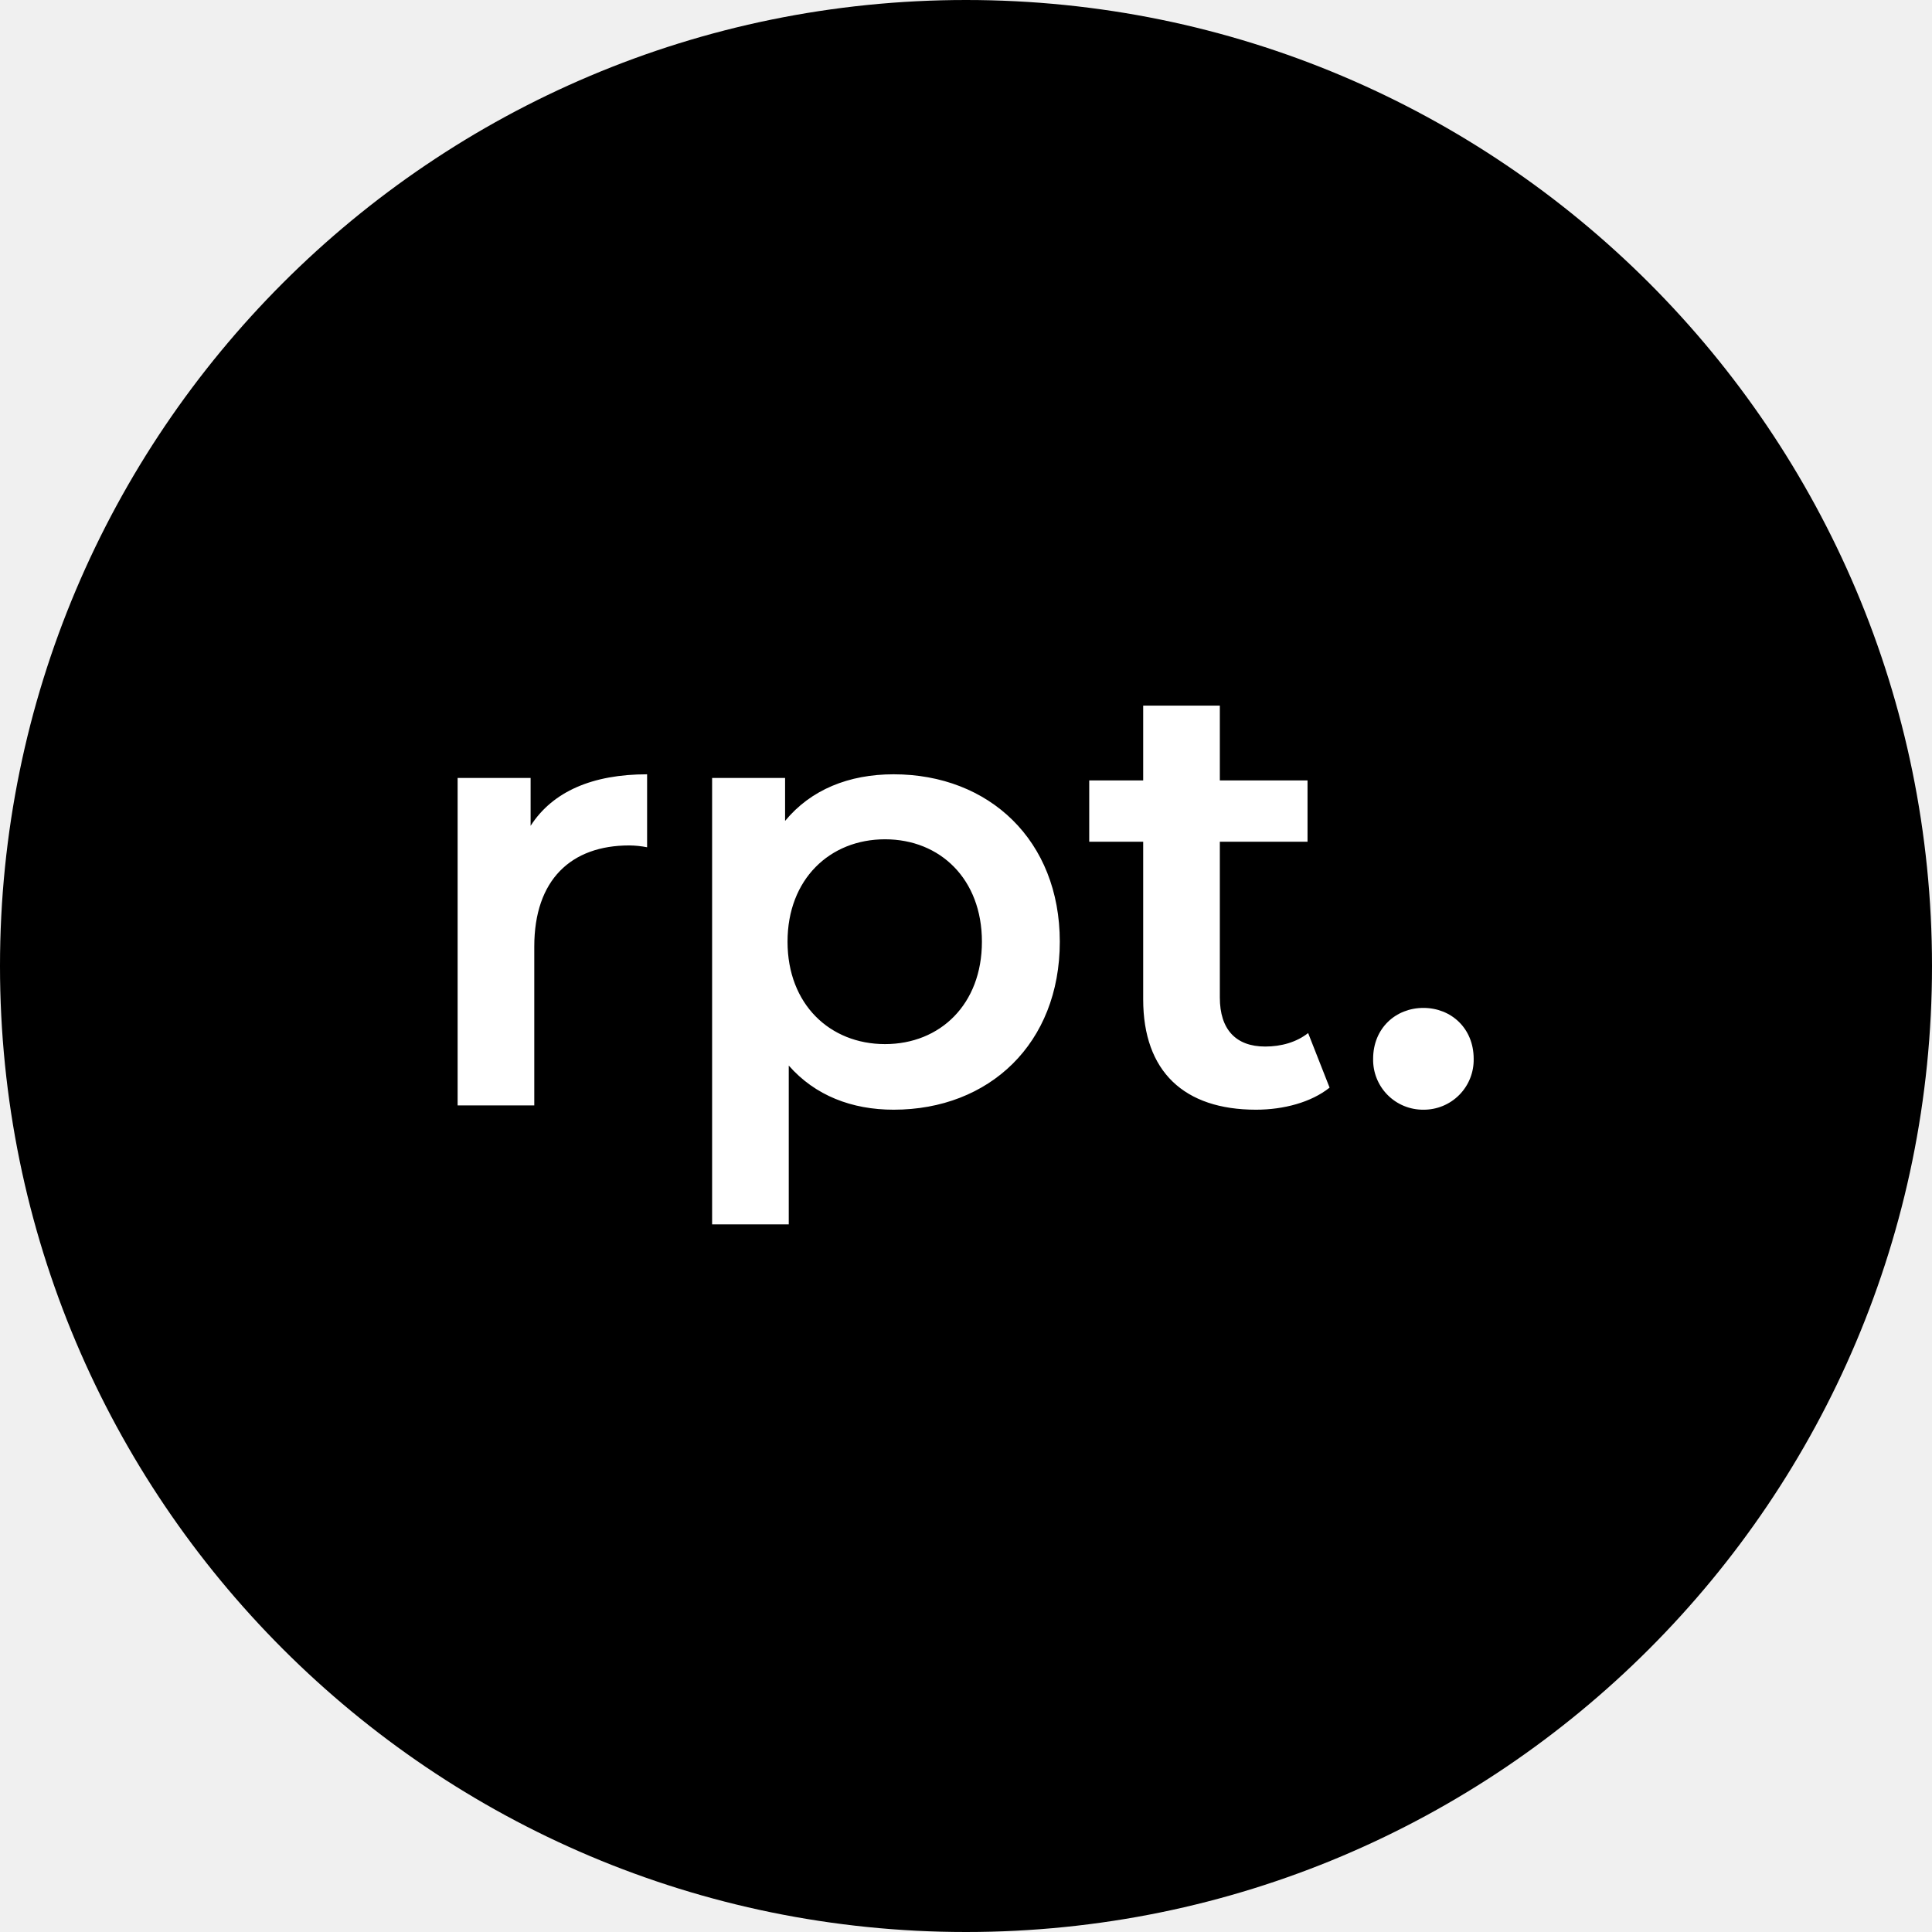
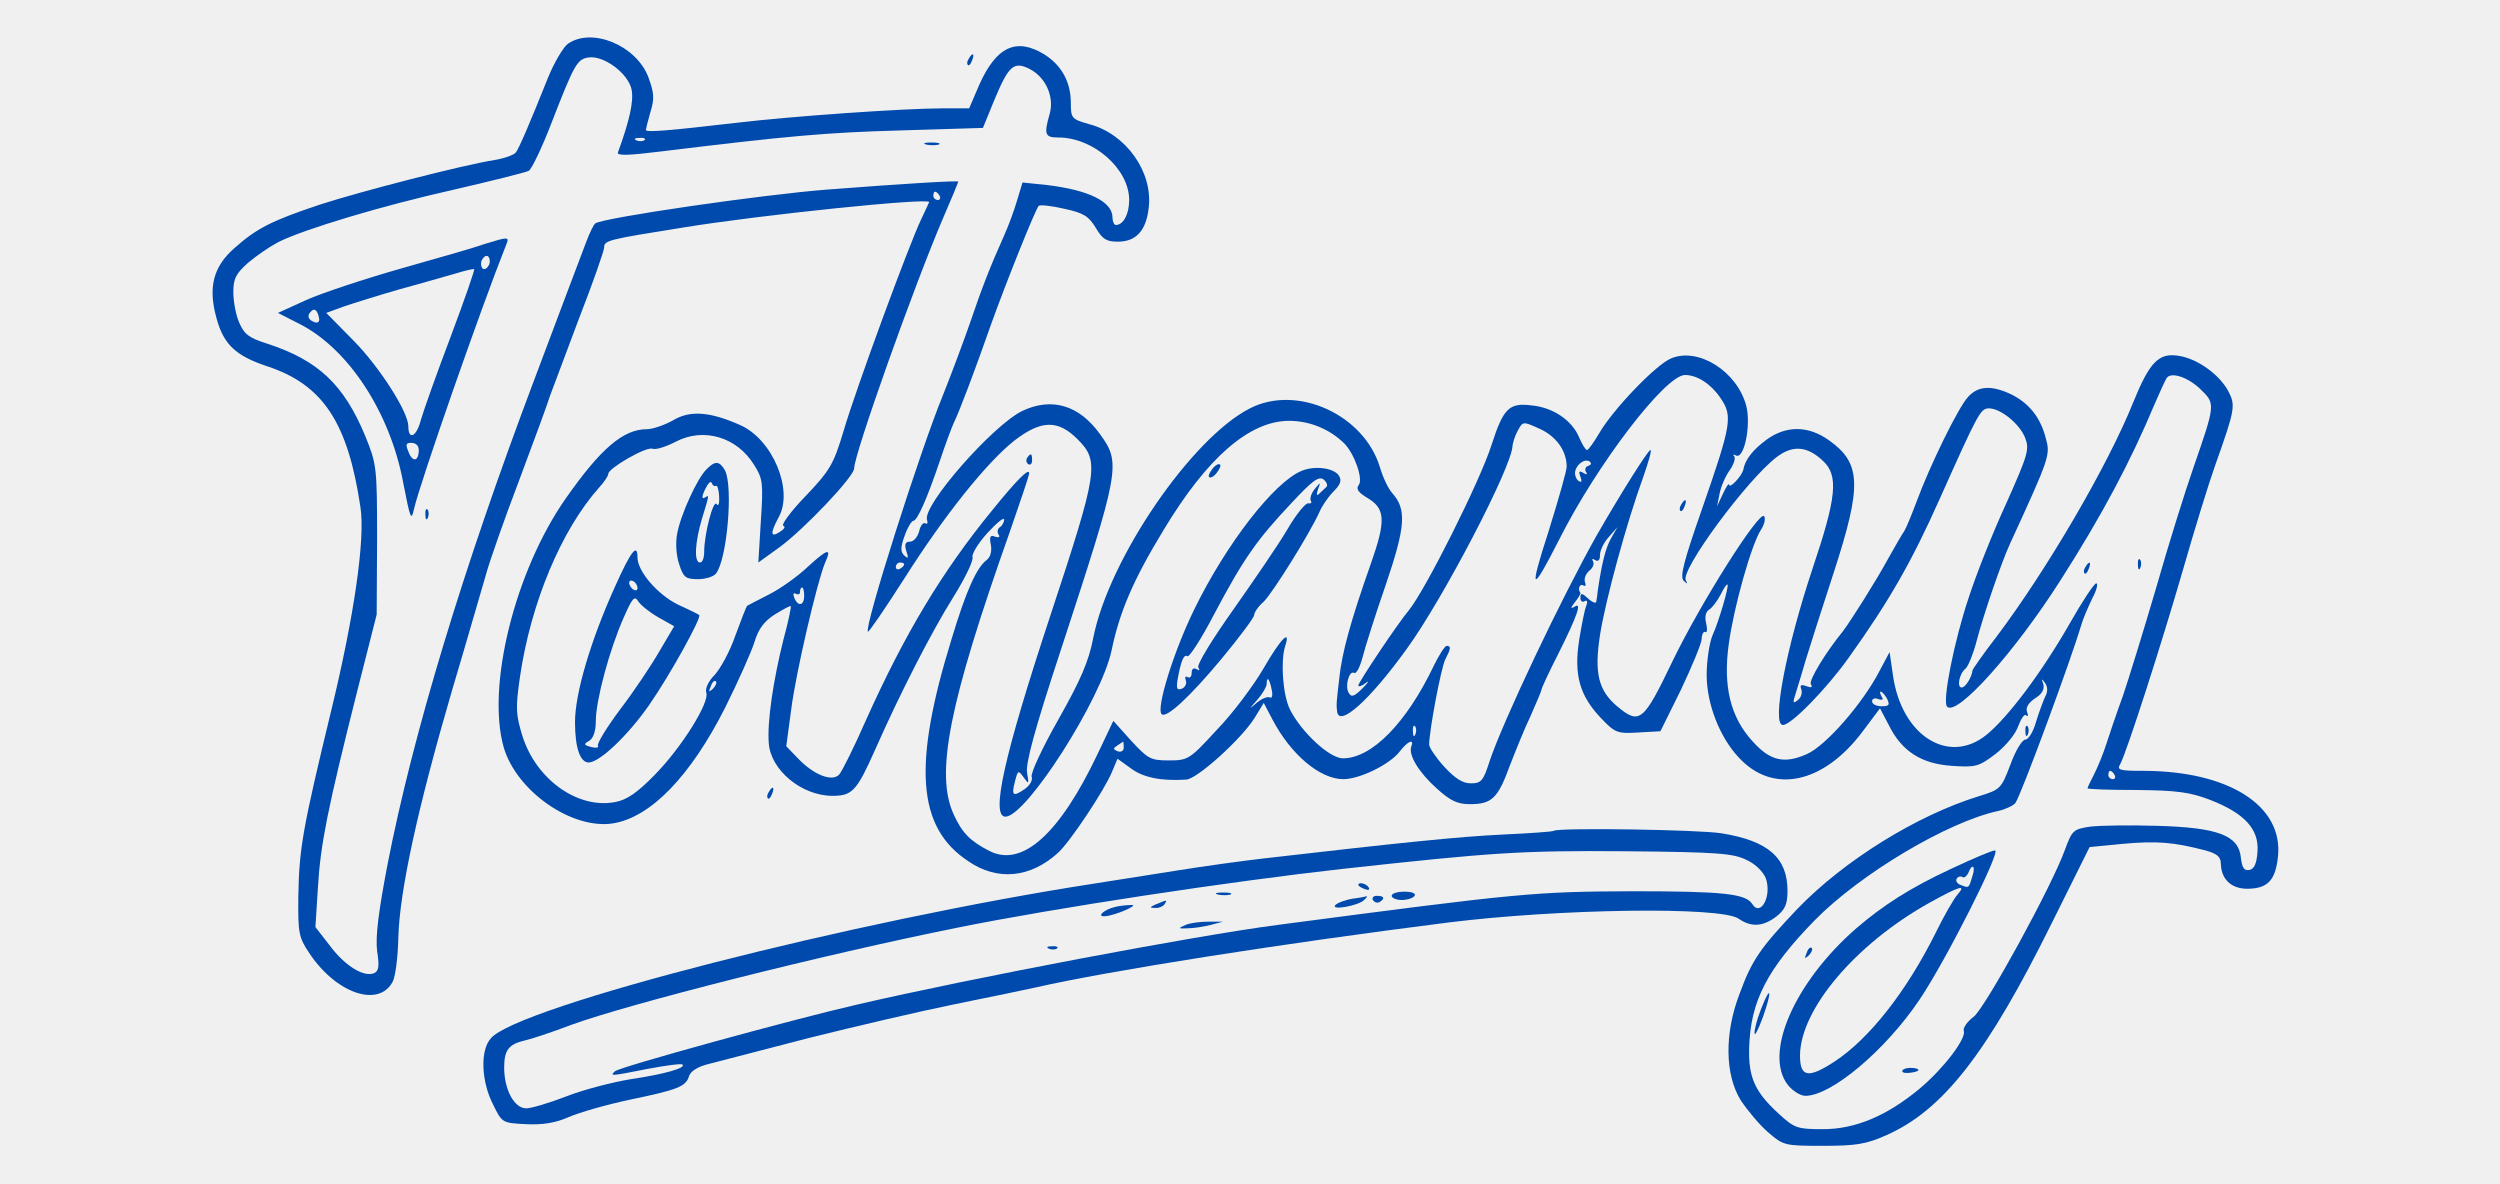
- <svg xmlns="http://www.w3.org/2000/svg" width="857" height="857" viewBox="0 0 857 857">
-   <g id="Group_33" data-name="Group 33" transform="translate(-5288 -2253)">
-     <circle id="Ellipse_11" data-name="Ellipse 11" cx="428.5" cy="428.5" r="428.5" transform="translate(5288 2253)" />
-     <path id="Path_22" data-name="Path 22" d="M54.672-124.032v-21.216H22.3V0h34V-70.448c0-29.648,16.32-44.88,42.16-44.88a43.163,43.163,0,0,1,7.888.816V-146.88C82.144-146.88,64.464-139.264,54.672-124.032ZM215.7-146.88c-19.856,0-36.72,6.8-48.144,20.672v-19.04H135.184V52.768h34V-17.68C180.88-4.352,197.2,1.9,215.7,1.9c42.432,0,73.712-29.376,73.712-74.528C289.408-117.5,258.128-146.88,215.7-146.88ZM211.888-27.2c-24.48,0-43.248-17.68-43.248-45.424s18.768-45.424,43.248-45.424,42.976,17.68,42.976,45.424S236.368-27.2,211.888-27.2Zm187.68-4.9c-5.168,4.08-11.968,5.984-19.04,5.984-13.056,0-20.128-7.616-20.128-21.76V-116.96h38.9v-27.2H360.4v-33.184h-34v33.184H302.464v27.2H326.4v69.9c0,32.1,18.224,48.96,50.048,48.96,12.24,0,24.48-3.264,32.64-9.792ZM450.7,1.9a22.122,22.122,0,0,0,22.3-22.576c0-13.6-10.064-22.576-22.3-22.576s-22.3,8.976-22.3,22.576A22.122,22.122,0,0,0,450.7,1.9Z" transform="translate(5468.696 2743.344)" fill="#fff" />
+ <svg xmlns="http://www.w3.org/2000/svg" version="1.0" width="600pt" height="284pt" viewBox="0 0 600 284" preserveAspectRatio="xMidYMid meet">
+   <g transform="translate(0,284) scale(0.1,-0.1)" fill="#004aad" stroke="none">
+     <path d="M1363 2735 c-11 -8 -33 -45 -48 -82 -46 -115 -69 -168 -77 -179 -5 -6 -27 -14 -51 -18 -76 -12 -324 -76 -419 -107 -117 -39 -152 -57 -206 -105 -51 -45 -63 -95 -42 -169 17 -62 46 -89 121 -114 134 -44 194 -135 224 -338 12 -75 -15 -262 -70 -488 -69 -285 -77 -331 -79 -446 -1 -88 1 -99 26 -136 64 -97 166 -132 200 -70 7 12 13 60 14 107 3 111 46 309 128 590 37 124 73 250 82 280 8 30 44 133 81 230 36 96 69 186 73 200 5 14 36 96 69 184 34 87 61 165 61 172 0 17 8 19 190 48 183 30 590 72 590 61 0 -1 -9 -19 -19 -41 -29 -60 -157 -408 -186 -507 -24 -80 -32 -95 -91 -157 -36 -37 -60 -70 -54 -72 6 -2 2 -8 -9 -15 -22 -14 -23 -3 -2 36 36 65 -15 187 -93 221 -72 32 -120 36 -161 11 -20 -11 -48 -21 -62 -21 -57 0 -111 -46 -195 -166 -122 -174 -191 -451 -149 -598 31 -105 164 -198 263 -182 90 15 185 113 268 277 32 64 64 136 71 159 9 30 23 49 48 65 20 12 37 22 39 20 1 -1 -6 -38 -18 -81 -24 -96 -39 -196 -35 -247 4 -65 79 -127 153 -127 47 0 58 11 102 110 61 138 136 284 188 367 28 45 49 88 46 96 -2 7 13 33 36 58 22 24 40 39 40 32 0 -6 -5 -15 -10 -18 -6 -4 -7 -11 -4 -17 5 -7 2 -9 -8 -6 -11 5 -14 0 -10 -19 3 -16 -1 -30 -10 -37 -24 -18 -49 -73 -84 -189 -94 -304 -83 -453 40 -534 70 -48 149 -40 215 20 29 26 112 151 130 195 l13 31 32 -23 c29 -22 73 -31 133 -27 26 1 133 98 164 148 l22 36 21 -40 c44 -84 114 -143 170 -143 39 0 111 35 135 66 20 26 36 32 28 12 -7 -20 18 -62 62 -101 32 -29 49 -37 79 -37 52 0 67 14 95 91 14 36 36 91 51 122 14 32 26 60 26 63 0 3 17 40 39 83 48 96 58 127 40 115 -10 -6 -10 -3 1 11 8 10 14 20 13 22 -7 9 -2 23 7 18 5 -3 7 0 4 8 -3 8 2 20 10 27 9 7 13 17 9 23 -3 6 -1 7 5 3 8 -5 12 0 12 12 0 11 9 30 21 43 l21 24 -15 -26 c-13 -23 -22 -57 -32 -124 -1 -11 -3 -24 -4 -29 0 -5 -9 -2 -19 7 -15 14 -19 15 -19 2 0 -8 5 -11 10 -8 6 4 8 -1 4 -11 -4 -9 -11 -46 -17 -82 -13 -83 1 -133 51 -186 35 -37 40 -39 90 -36 l54 3 49 99 c26 55 49 110 50 122 0 12 5 20 9 17 4 -2 5 7 2 20 -4 16 -2 28 7 34 7 4 19 20 27 35 8 16 15 27 17 25 4 -4 -21 -89 -36 -122 -7 -16 -14 -59 -14 -95 0 -69 31 -149 77 -198 82 -89 203 -63 297 62 l42 56 21 -40 c31 -63 78 -93 151 -98 58 -4 65 -2 106 29 25 20 48 48 54 67 7 18 15 30 19 25 5 -4 5 0 2 8 -4 10 3 22 19 33 17 10 23 22 20 34 -5 14 -4 14 4 3 7 -10 7 -21 0 -34 -5 -11 -15 -38 -22 -61 -6 -22 -18 -41 -25 -41 -8 0 -24 -27 -36 -60 -22 -58 -24 -60 -76 -76 -149 -46 -323 -154 -435 -270 -89 -94 -109 -122 -139 -204 -37 -96 -35 -195 3 -256 16 -24 45 -59 66 -77 36 -31 39 -32 131 -32 79 0 104 4 151 25 137 60 243 196 399 511 l90 181 82 8 c80 7 119 4 196 -16 28 -8 37 -15 37 -32 1 -38 26 -61 66 -60 47 1 65 21 71 76 14 123 -118 207 -324 207 -58 0 -63 2 -54 17 16 31 97 282 150 465 28 98 63 211 77 250 49 138 50 145 31 181 -22 39 -73 76 -118 83 -48 8 -70 -15 -109 -111 -61 -152 -207 -402 -329 -564 -31 -40 -56 -76 -57 -80 -2 -17 -17 -41 -26 -41 -12 0 -6 33 9 45 7 6 19 36 27 67 16 61 58 185 80 233 96 209 97 213 86 253 -13 51 -41 85 -84 106 -47 22 -79 20 -103 -7 -23 -25 -91 -163 -124 -253 -12 -32 -25 -63 -29 -69 -4 -5 -21 -35 -38 -65 -28 -52 -92 -153 -109 -175 -43 -53 -82 -118 -77 -127 5 -8 1 -9 -10 -5 -13 5 -17 3 -13 -7 3 -8 0 -20 -8 -26 -12 -10 -13 -7 -5 17 5 15 16 53 25 83 9 30 39 123 66 206 68 209 66 262 -11 317 -50 36 -103 36 -150 2 -34 -25 -52 -49 -56 -72 -3 -15 -34 -48 -34 -36 -1 4 -7 -5 -15 -22 l-14 -30 6 30 c3 17 14 42 24 56 10 14 15 30 11 34 -4 5 -2 5 4 2 20 -11 37 73 25 119 -22 83 -115 141 -180 114 -37 -15 -141 -124 -173 -180 -13 -22 -26 -40 -29 -40 -4 0 -12 14 -19 30 -17 41 -62 72 -114 77 -54 7 -68 -7 -96 -94 -28 -88 -159 -349 -199 -398 -27 -32 -121 -173 -121 -180 0 -4 8 -2 18 6 9 7 6 1 -8 -13 -20 -20 -27 -22 -33 -11 -10 16 1 55 13 48 5 -3 14 14 20 37 6 24 31 103 56 175 48 141 50 181 15 220 -9 10 -22 37 -29 61 -38 127 -199 200 -312 142 -140 -71 -338 -360 -376 -550 -11 -58 -31 -103 -84 -197 -38 -67 -67 -129 -64 -137 3 -8 -4 -21 -17 -30 -28 -19 -32 -16 -23 19 7 27 8 27 21 9 12 -17 13 -16 8 11 -4 22 18 104 81 295 142 434 145 448 94 518 -50 70 -116 89 -186 56 -71 -34 -242 -229 -229 -262 2 -7 1 -11 -4 -8 -5 3 -12 -5 -15 -19 -4 -14 -13 -25 -22 -25 -11 0 -14 -6 -9 -22 6 -18 5 -20 -5 -11 -9 9 -9 19 1 47 7 20 17 36 21 36 9 0 32 50 64 145 13 39 28 79 33 90 14 28 54 135 89 235 35 98 107 278 115 286 3 3 31 0 61 -7 47 -10 59 -18 76 -46 16 -27 25 -33 53 -33 44 0 68 27 74 82 10 86 -55 177 -143 200 -42 12 -44 14 -44 51 0 50 -22 90 -63 116 -68 42 -116 19 -157 -73 l-24 -56 -62 0 c-94 0 -365 -19 -499 -35 -163 -19 -215 -23 -215 -17 0 2 5 22 11 43 10 32 9 46 -5 84 -29 76 -135 120 -193 80z m153 -111 c5 -28 -5 -73 -33 -150 -3 -8 26 -7 99 2 311 38 401 46 580 51 l197 6 27 66 c35 84 47 95 86 75 38 -20 59 -67 47 -108 -14 -49 -11 -56 21 -56 84 0 170 -75 170 -150 0 -34 -14 -60 -32 -60 -4 0 -8 8 -8 18 0 38 -57 66 -158 78 l-58 6 -13 -43 c-7 -24 -21 -62 -31 -84 -33 -74 -51 -119 -82 -210 -17 -49 -46 -126 -64 -171 -56 -136 -191 -561 -181 -570 2 -2 41 55 87 127 97 153 198 279 265 332 64 49 104 50 151 3 53 -53 50 -75 -66 -426 -110 -333 -143 -480 -107 -480 50 0 231 283 255 400 19 91 51 167 124 287 105 175 207 263 302 263 49 0 98 -20 133 -55 24 -25 45 -85 34 -99 -7 -9 -2 -17 19 -30 45 -26 47 -54 10 -159 -48 -136 -70 -215 -76 -277 -7 -61 -7 -60 -5 -77 4 -40 77 25 166 148 87 119 254 439 255 489 1 8 6 25 13 37 12 22 12 22 52 4 40 -18 65 -53 65 -91 0 -10 -20 -80 -44 -157 -47 -145 -41 -150 26 -18 91 181 255 395 302 395 29 0 62 -21 85 -55 30 -44 27 -62 -45 -269 -43 -123 -53 -161 -43 -170 9 -8 10 -8 5 1 -14 24 147 242 218 296 38 29 73 27 111 -9 38 -35 33 -87 -25 -259 -63 -189 -99 -375 -71 -375 20 0 105 87 159 163 97 136 150 229 217 379 93 208 98 217 118 218 28 0 73 -36 87 -70 11 -28 8 -39 -44 -156 -32 -69 -73 -172 -91 -228 -35 -104 -64 -250 -52 -262 24 -24 163 132 272 303 101 158 169 287 226 423 13 30 26 59 30 64 12 14 54 -1 83 -31 33 -32 32 -36 -19 -183 -20 -57 -61 -188 -90 -290 -30 -102 -66 -219 -80 -260 -15 -41 -33 -94 -40 -116 -7 -23 -21 -56 -29 -72 -9 -17 -16 -32 -16 -34 0 -2 53 -4 118 -4 96 -1 128 -5 177 -24 82 -32 117 -70 113 -124 -2 -29 -8 -42 -20 -44 -12 -2 -17 5 -20 30 -5 53 -55 72 -201 76 -65 2 -137 1 -161 -2 -40 -6 -43 -9 -60 -55 -31 -87 -191 -379 -219 -401 -16 -12 -26 -27 -24 -34 7 -18 -49 -91 -105 -138 -79 -66 -155 -98 -233 -98 -61 0 -68 2 -106 37 -57 52 -73 87 -71 158 3 112 43 189 157 306 110 112 320 237 442 263 17 4 36 13 40 19 13 17 134 345 158 427 4 14 16 42 26 63 11 20 15 37 10 37 -5 0 -34 -44 -64 -97 -67 -117 -148 -225 -200 -267 -91 -73 -204 -1 -224 144 l-8 55 -24 -45 c-40 -78 -130 -181 -175 -200 -54 -24 -88 -16 -130 31 -53 58 -71 132 -57 233 12 89 54 238 77 274 8 12 12 27 8 33 -10 17 -152 -207 -220 -348 -70 -146 -79 -153 -133 -108 -45 38 -55 80 -41 171 13 83 64 270 103 377 13 37 22 67 18 67 -6 -1 -68 -99 -129 -205 -84 -149 -225 -446 -257 -542 -15 -47 -20 -53 -45 -53 -20 0 -38 12 -64 40 -20 22 -36 46 -36 53 0 33 29 187 39 205 13 25 14 32 3 32 -4 0 -18 -21 -31 -48 -66 -138 -149 -222 -218 -222 -32 0 -99 62 -127 117 -17 34 -23 114 -12 151 15 45 -10 20 -52 -53 -24 -41 -74 -108 -112 -147 -65 -71 -69 -73 -115 -73 -44 0 -50 4 -90 47 l-43 48 -37 -78 c-92 -194 -182 -275 -261 -234 -45 23 -65 43 -85 87 -45 98 -12 265 135 680 25 72 46 134 46 139 0 14 -29 -15 -89 -89 -121 -148 -210 -297 -303 -504 -28 -64 -57 -122 -64 -130 -17 -18 -61 -1 -99 39 l-28 29 12 89 c11 87 62 305 81 351 17 37 7 35 -41 -9 -24 -23 -66 -53 -94 -67 -27 -14 -51 -26 -52 -27 -2 -2 -14 -33 -28 -71 -13 -38 -36 -80 -50 -95 -15 -15 -23 -33 -20 -42 9 -23 -59 -132 -124 -198 -42 -43 -67 -60 -95 -65 -89 -17 -189 54 -222 158 -16 52 -17 67 -6 143 26 177 99 352 190 454 12 13 22 28 22 33 0 13 91 66 106 60 8 -3 33 5 56 17 67 35 147 11 188 -56 21 -33 22 -44 16 -135 l-6 -99 50 36 c58 42 180 170 180 190 0 34 144 439 214 602 20 46 36 85 36 86 0 3 -121 -4 -315 -19 -155 -12 -534 -67 -556 -81 -4 -2 -14 -23 -23 -47 -9 -23 -66 -175 -127 -337 -168 -446 -288 -842 -349 -1155 -22 -115 -29 -173 -25 -207 6 -38 4 -49 -8 -54 -25 -9 -69 18 -105 66 l-35 45 6 95 c6 103 23 188 94 470 l47 185 1 180 c0 176 -1 181 -29 250 -51 122 -112 180 -234 220 -45 14 -56 23 -68 51 -8 18 -14 51 -14 73 0 32 6 44 35 70 20 17 52 39 73 50 62 31 248 87 422 126 91 21 171 41 179 45 7 4 32 56 55 116 54 139 61 152 88 156 37 6 97 -39 104 -78z m31 -120 c-3 -3 -12 -4 -19 -1 -8 3 -5 6 6 6 11 1 17 -2 13 -5z m708 -134 c3 -5 1 -10 -4 -10 -6 0 -11 5 -11 10 0 6 2 10 4 10 3 0 8 -4 11 -10z m1557 -648 c-7 -2 -9 -9 -6 -14 5 -7 2 -8 -6 -3 -10 6 -12 4 -7 -9 4 -10 3 -15 -3 -11 -6 3 -10 12 -10 19 0 18 21 36 34 29 6 -4 6 -8 -2 -11z m-1642 -236 c0 -3 -4 -8 -10 -11 -5 -3 -10 -1 -10 4 0 6 5 11 10 11 6 0 10 -2 10 -4z m-240 -76 c0 -24 -15 -27 -24 -4 -3 8 -2 12 4 9 6 -3 10 -1 10 4 0 6 2 11 5 11 3 0 5 -9 5 -20z m-219 -223 c-10 -9 -11 -8 -5 6 3 10 9 15 12 12 3 -3 0 -11 -7 -18z m1341 -2 c3 -13 1 -22 -4 -19 -5 3 -19 -2 -31 -12 -21 -18 -21 -18 1 7 12 14 22 31 22 37 0 21 7 13 12 -13z m1477 -22 c7 -15 5 -18 -13 -18 -13 0 -23 5 -23 12 0 6 7 9 15 5 10 -3 13 -1 8 6 -4 7 -5 12 -2 12 3 0 10 -8 15 -17z m-1132 -85 c-3 -8 -6 -5 -6 6 -1 11 2 17 5 13 3 -3 4 -12 1 -19z m-700 -32 c0 -8 -6 -12 -15 -9 -11 5 -11 7 0 14 7 5 13 9 14 9 0 0 1 -6 1 -14z m2378 -66 c3 -5 1 -10 -4 -10 -6 0 -11 5 -11 10 0 6 2 10 4 10 3 0 8 -4 11 -10z" />
+     <path d="M2223 2493 c9 -2 23 -2 30 0 6 3 -1 5 -18 5 -16 0 -22 -2 -12 -5z" />
+     <path d="M1165 2255 c-22 -8 -112 -34 -201 -59 -88 -25 -191 -59 -229 -76 l-68 -31 53 -27 c117 -60 217 -213 248 -382 17 -87 19 -92 26 -60 15 64 159 477 221 633 8 19 5 19 -50 2z m9 -50 c-4 -8 -10 -13 -15 -10 -4 3 -6 12 -3 20 4 8 10 13 15 10 4 -3 6 -12 3 -20z m-92 -172 c-33 -87 -65 -177 -72 -201 -10 -40 -30 -50 -30 -15 0 34 -69 142 -131 205 l-66 67 41 15 c23 8 84 27 136 42 52 14 113 32 135 38 22 7 41 11 43 10 2 -1 -23 -73 -56 -161z m-316 42 c1 -8 -4 -11 -12 -8 -15 6 -18 16 -7 26 8 9 16 1 19 -18z m239 -319 c-2 -26 -17 -24 -26 3 -6 15 -4 19 10 18 11 -1 17 -8 16 -21z" />
+     <path d="M2465 1741 c-3 -5 -2 -12 3 -15 5 -3 9 1 9 9 0 17 -3 19 -12 6z" />
+     <path d="M1695 1713 c-22 -22 -62 -109 -70 -155 -4 -21 -2 -52 5 -72 10 -32 16 -36 45 -36 18 0 37 6 43 13 27 33 42 209 22 248 -13 23 -24 24 -45 2z m23 -39 c4 2 7 -9 8 -26 1 -17 -2 -24 -6 -18 -8 13 -30 -72 -30 -115 0 -14 -4 -25 -10 -25 -15 0 -12 49 5 106 18 59 18 57 5 49 -6 -3 -5 6 2 20 7 15 14 22 16 16 2 -6 7 -9 10 -7z" />
+     <path d="M2910 1715 c-7 -9 -11 -18 -8 -20 3 -3 11 1 18 10 7 9 11 18 8 20 -3 3 -11 -1 -18 -10z" />
+     <path d="M3124 1710 c-66 -27 -181 -175 -258 -333 -49 -100 -92 -238 -78 -251 11 -11 68 42 143 132 44 53 79 100 79 106 0 6 10 21 23 32 22 22 112 166 134 216 6 14 21 36 34 49 16 16 20 26 12 38 -12 18 -58 24 -89 11z m59 -39 c-4 -4 -12 -11 -17 -16 -6 -6 -7 -2 -3 10 7 19 7 19 -8 1 -8 -10 -12 -23 -9 -28 3 -5 0 -7 -6 -6 -6 2 -29 -26 -50 -62 -21 -36 -80 -122 -130 -193 -51 -72 -88 -132 -84 -139 4 -7 3 -8 -4 -4 -7 4 -12 1 -12 -9 0 -9 -4 -13 -10 -10 -5 3 -7 0 -4 -8 3 -8 -2 -17 -10 -20 -11 -4 -13 0 -10 21 8 45 15 63 24 57 4 -3 34 43 64 101 71 134 103 179 184 265 52 56 67 67 79 58 8 -7 10 -15 6 -18z" />
+     <path d="M4035 1629 c-4 -6 -5 -12 -2 -15 2 -3 7 2 10 11 7 17 1 20 -8 4z" />
+     <path d="M1021 1604 c0 -11 3 -14 6 -6 3 7 2 16 -1 19 -3 4 -6 -2 -5 -13z" />
+     <path d="M1476 1432 c-58 -128 -96 -256 -96 -325 0 -61 12 -97 33 -97 27 1 94 65 145 138 50 72 127 211 120 216 -2 2 -25 13 -51 25 -49 24 -97 80 -97 113 0 36 -16 15 -54 -70z m54 -3 c0 -6 -4 -7 -10 -4 -5 3 -10 11 -10 16 0 6 5 7 10 4 6 -3 10 -11 10 -16z m49 -70 l39 -22 -36 -61 c-19 -33 -61 -96 -94 -139 -32 -43 -56 -82 -53 -87 3 -4 -4 -6 -16 -3 -18 5 -19 7 -5 15 10 6 16 23 16 48 0 49 33 172 67 248 20 46 26 53 34 40 5 -9 27 -27 48 -39z" />
+     <path d="M5131 1484 c0 -11 3 -14 6 -6 3 7 2 16 -1 19 -3 4 -6 -2 -5 -13z" />
+     <path d="M5005 1479 c-4 -6 -5 -12 -2 -15 2 -3 7 2 10 11 7 17 1 20 -8 4z" />
+     <path d="M4683 755 c-99 -46 -164 -88 -228 -143 -149 -130 -223 -301 -164 -376 11 -14 30 -26 42 -26 62 0 192 109 274 231 64 95 197 359 181 358 -7 0 -54 -20 -105 -44z m51 -17 c-9 -30 -8 -30 -28 -22 -9 3 -13 10 -10 15 3 5 9 7 14 4 4 -3 10 2 14 10 9 24 18 17 10 -7z m-36 -45 c-9 -10 -33 -52 -53 -93 -70 -140 -158 -252 -241 -307 -64 -42 -84 -39 -84 14 1 111 133 267 310 366 72 40 91 46 68 20z" />
+     <path d="M4336 553 c-6 -14 -5 -15 5 -6 7 7 10 15 7 18 -3 3 -9 -2 -12 -12z" />
+     <path d="M4226 417 c-9 -23 -16 -49 -15 -57 0 -8 9 9 20 39 23 65 19 80 -5 18z" />
+     <path d="M4566 271 c-3 -4 4 -7 14 -6 27 2 33 10 10 12 -11 1 -22 -2 -24 -6z" />
+     <path d="M2325 2699 c-4 -6 -5 -12 -2 -15 2 -3 7 2 10 11 7 17 1 20 -8 4z" />
+     <path d="M4861 1084 c0 -11 3 -14 6 -6 3 7 2 16 -1 19 -3 4 -6 -2 -5 -13z" />
+     <path d="M1845 939 c-4 -6 -5 -12 -2 -15 2 -3 7 2 10 11 7 17 1 20 -8 4z" />
+     <path d="M3729 846 c-2 -2 -58 -6 -124 -9 -104 -5 -240 -19 -570 -57 -44 -5 -141 -18 -215 -30 -74 -12 -160 -25 -190 -30 -579 -89 -1388 -296 -1452 -372 -26 -29 -23 -103 5 -158 22 -45 22 -45 79 -48 41 -2 71 3 103 17 25 11 91 30 148 42 115 24 133 31 141 57 4 12 23 23 49 29 23 6 131 34 239 62 108 27 266 64 350 81 84 17 171 35 193 40 176 40 587 105 991 156 264 33 655 39 697 9 30 -21 59 -19 91 6 20 16 26 29 26 61 0 79 -46 120 -158 138 -54 9 -394 14 -403 6z m463 -70 c22 -10 40 -29 46 -44 15 -43 -13 -94 -33 -61 -16 24 -70 30 -285 30 -241 -1 -270 -4 -855 -81 -199 -26 -732 -127 -1008 -191 -153 -35 -571 -150 -581 -160 -13 -12 -11 -12 80 6 43 8 80 13 82 10 9 -8 -43 -23 -124 -35 -43 -7 -113 -25 -154 -41 -41 -16 -85 -29 -97 -29 -29 0 -53 45 -53 98 0 42 11 56 50 65 14 3 63 19 110 37 140 51 601 168 930 234 232 47 655 111 925 141 356 39 426 44 675 42 223 -2 260 -5 292 -21z" />
+     <path d="M3260 716 c0 -2 7 -7 16 -10 8 -3 12 -2 9 4 -6 10 -25 14 -25 6z" />
+     <path d="M2923 693 c9 -2 23 -2 30 0 6 3 -1 5 -18 5 -16 0 -22 -2 -12 -5z" />
+     <path d="M3340 690 c0 -5 11 -10 24 -10 14 0 28 5 31 10 4 6 -7 10 -24 10 -17 0 -31 -4 -31 -10z" />
+     <path d="M3245 683 c-16 -3 -34 -9 -40 -15 -13 -14 55 -2 69 12 6 6 8 9 6 9 -3 -1 -18 -4 -35 -6z" />
+     <path d="M3295 680 c4 -6 11 -8 16 -5 14 9 11 15 -7 15 -8 0 -12 -5 -9 -10z" />
+     <path d="M2775 670 c-16 -7 -17 -9 -3 -9 9 -1 20 4 23 9 7 11 7 11 -20 0z" />
+     <path d="M2675 663 c-25 -6 -44 -23 -24 -22 24 1 86 28 64 27 -11 0 -29 -2 -40 -5z" />
+     <path d="M2845 620 c-18 -8 -18 -9 5 -8 14 0 39 4 55 8 l30 8 -35 0 c-19 0 -44 -3 -55 -8z" />
+     <path d="M2518 563 c7 -3 16 -2 19 1 4 3 -2 6 -13 5 -11 0 -14 -3 -6 -6z" />
  </g>
</svg>
